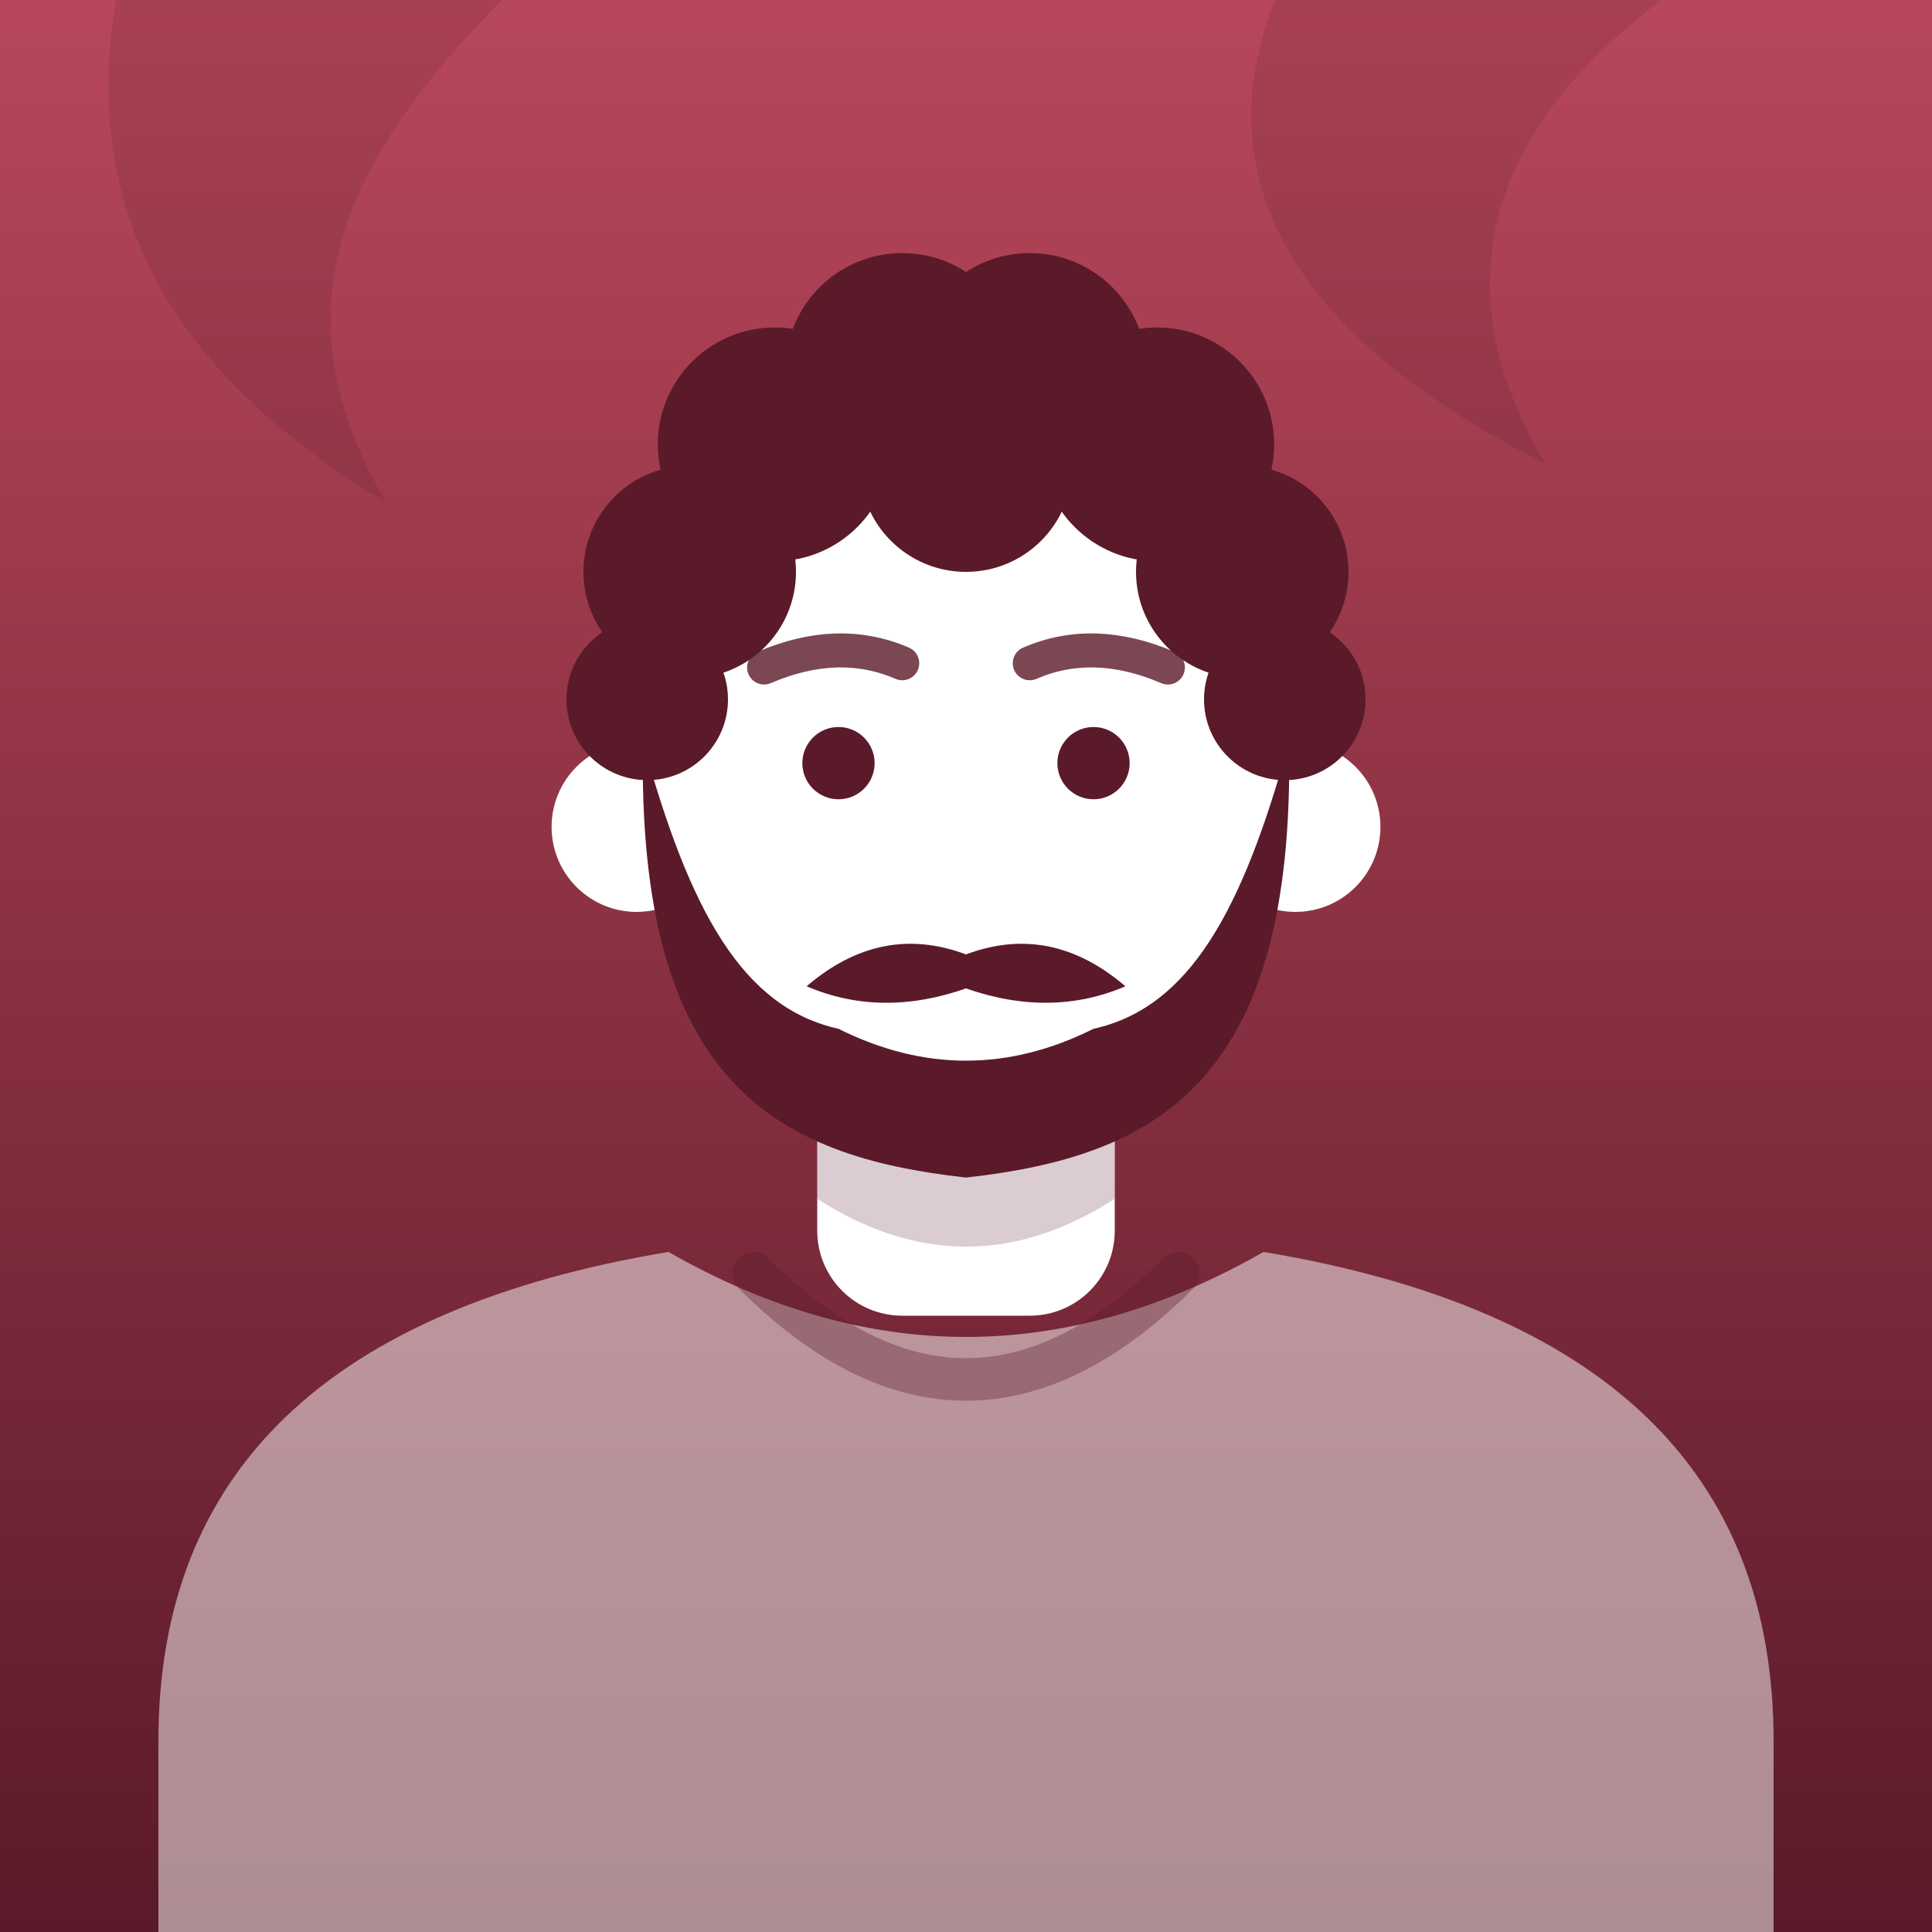
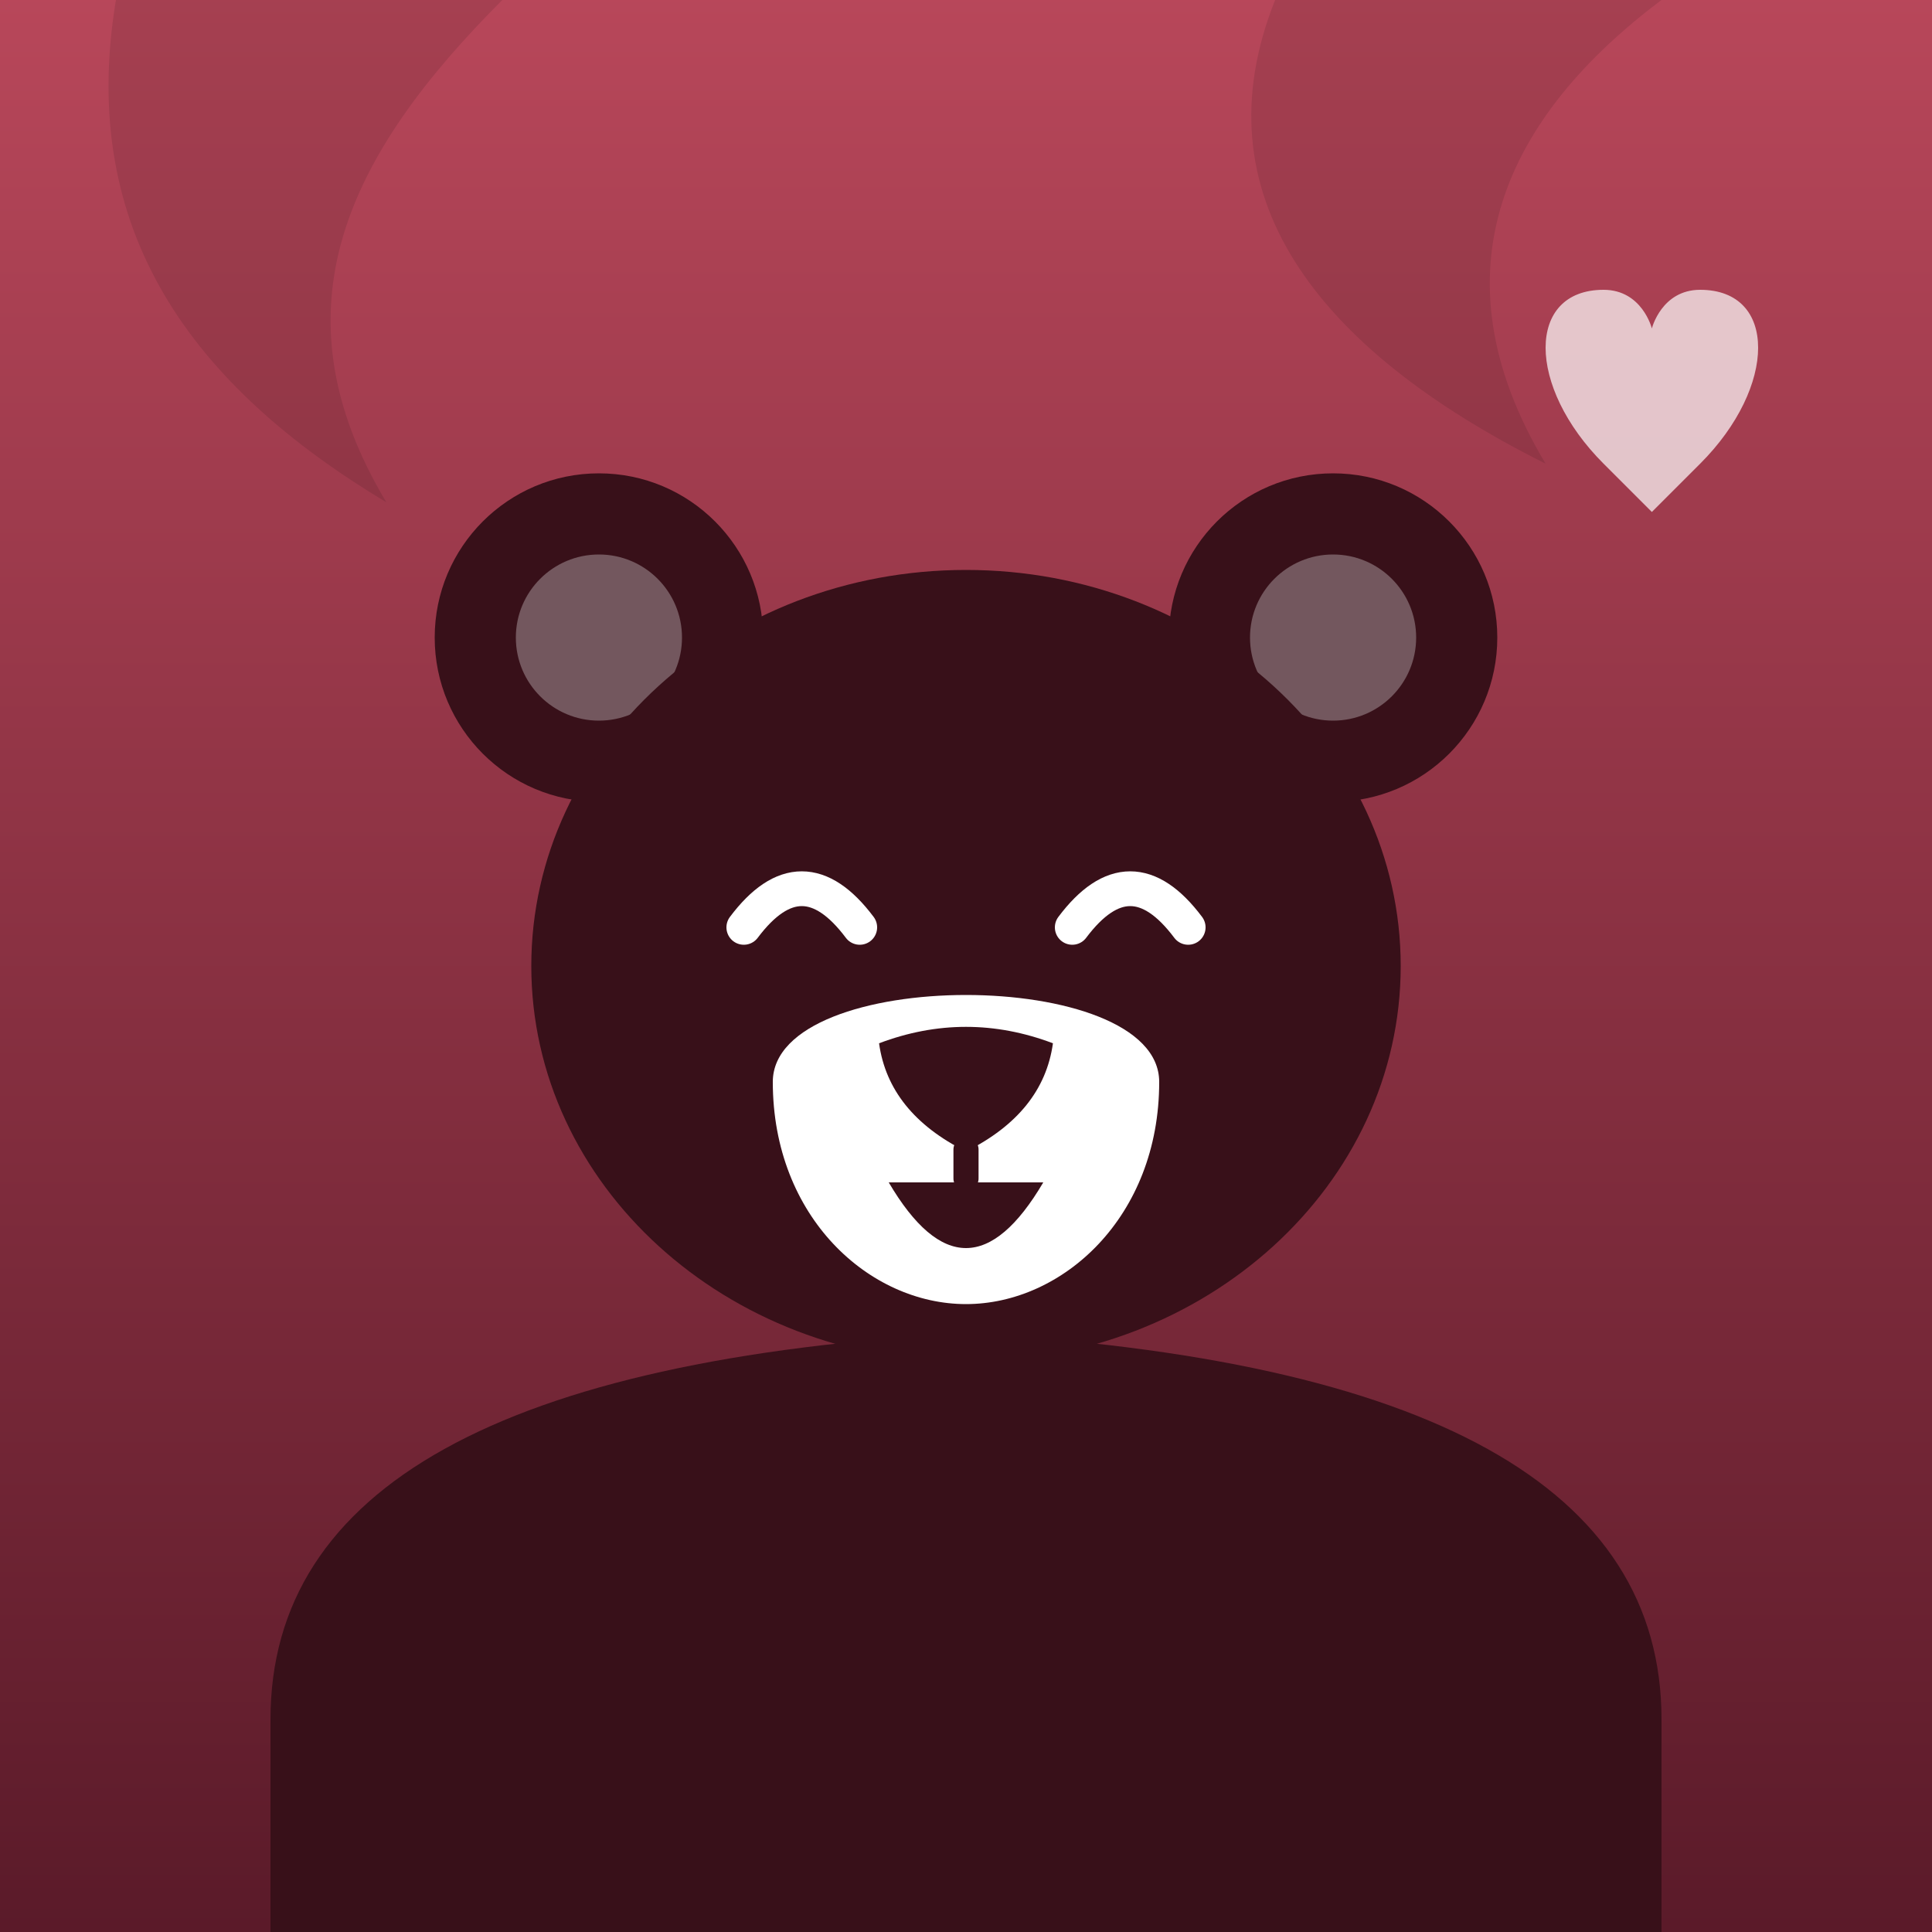
<svg xmlns="http://www.w3.org/2000/svg" width="512" height="512" viewBox="0 0 100 100">
  <defs>
    <linearGradient id="av-vinho-bg" x1="0" y1="0" x2="0" y2="1">
      <stop offset="0" stop-color="#B8475A" />
      <stop offset="1" stop-color="#5A1A29" />
    </linearGradient>
    <clipPath id="av-vinho-card">
      <rect width="100" height="100" />
    </clipPath>
  </defs>
  <g clip-path="url(#av-vinho-card)">
    <rect width="100" height="100" fill="url(#av-vinho-bg)" />
-     <path d="M6 0 C4 12 10 20 20 26 C14 16 18 8 26 0 Z M66 0 C62 10 68 18 80 24 C74 14 78 6 86 0 Z" fill="#000" fill-opacity=".09" />
-     <g transform="translate(50 100) scale(1.1) translate(-50 -100)">
-       <path d="M12 100 V91 Q12 72 36 68 Q50 76 64 68 Q88 72 88 91 V100 Z" fill="#FFFFFF" fill-opacity=".5" />
-       <path d="M40 69 Q50 79 60 69" fill="none" stroke="#5A1A29" stroke-width="2" stroke-opacity=".35" stroke-linecap="round" stroke-linejoin="round" />
-       <rect x="43" y="56" width="14" height="15" rx="4" fill="#FFFFFF" />
-       <path d="M43 60 Q50 67 57 60 V65.5 Q50 70 43 65.5 Z" fill="#5A1A29" fill-opacity=".22" />
-       <circle cx="34.5" cy="48" r="4" fill="#FFFFFF" />
-       <circle cx="65.5" cy="48" r="4" fill="#FFFFFF" />
-       <ellipse cx="50" cy="45" rx="15.5" ry="18" fill="#FFFFFF" />
-       <circle cx="37" cy="36" r="5" fill="#5A1A29" />
-       <circle cx="41" cy="30" r="5.5" fill="#5A1A29" />
-       <circle cx="47" cy="26.5" r="5.5" fill="#5A1A29" />
-       <circle cx="53" cy="26.5" r="5.5" fill="#5A1A29" />
-       <circle cx="59" cy="30" r="5.5" fill="#5A1A29" />
-       <circle cx="63" cy="36" r="5" fill="#5A1A29" />
-       <circle cx="35" cy="42" r="3.8" fill="#5A1A29" />
-       <circle cx="65" cy="42" r="3.8" fill="#5A1A29" />
-       <circle cx="50" cy="31" r="5" fill="#5A1A29" />
-       <circle cx="44" cy="45" r="1.7" fill="#5A1A29" />
-       <circle cx="56" cy="45" r="1.7" fill="#5A1A29" />
-       <path d="M40.5 40.5 Q44 39 47 40.3 M53 40.3 Q56 39 59.5 40.5" fill="none" stroke="#5A1A29" stroke-width="1.6" stroke-opacity=".8" stroke-linecap="round" stroke-linejoin="round" />
-       <path d="M34.8 44 C34.5 60 41 63.5 50 64.5 C59 63.5 65.5 60 65.2 44 C63 52 60.5 56.5 56 57.5 Q50 60.5 44 57.5 C39.5 56.5 37 52 34.8 44 Z" fill="#5A1A29" fill-opacity="1" />
-       <path d="M42.5 55.5 Q46 52.5 50 54 Q54 52.5 57.5 55.5 Q54 57 50 55.6 Q46 57 42.5 55.5 Z" fill="#5A1A29" fill-opacity="1" />
+     <path d="M6 0 C4 12 10 20 20 26 C14 16 18 8 26 0 Z M66 0 C62 10 68 18 80 24 C74 14 78 6 86 0 Z" fill="#000" fill-opacity=".1" />
+     <path d="M14 100 V89 Q14 71 50 69 Q86 71 86 89 V100 Z" fill="#381019" />
+     <g transform="rotate(0 50 62)">
+       <circle cx="31.0" cy="33" r="8.5" fill="#381019" />
+       <circle cx="69.0" cy="33" r="8.5" fill="#381019" />
+       <circle cx="31.0" cy="33" r="4.3" fill="#FFFFFF" fill-opacity=".3" />
+       <circle cx="69.0" cy="33" r="4.3" fill="#FFFFFF" fill-opacity=".3" />
+       <ellipse cx="50" cy="50" rx="22.5" ry="20.5" fill="#381019" />
+       <path d="M38.5 48 Q41.5 44 44.5 48" fill="none" stroke="#FFFFFF" stroke-width="1.8" stroke-linecap="round" stroke-linejoin="round" />
+       <path d="M55.5 48 Q58.5 44 61.5 48" fill="none" stroke="#FFFFFF" stroke-width="1.8" stroke-linecap="round" stroke-linejoin="round" />
+       <path d="M40 56 C40 50 60 50 60 56 C60 63 55 67.5 50 67.5 C45 67.5 40 63 40 56 Z" fill="#FFFFFF" />
+       <path d="M45.5 54 Q50 52.3 54.5 54 Q54 57.6 50 59.6 Q46 57.6 45.5 54 Z" fill="#381019" />
+       <path d="M50 59.5 V61" fill="none" stroke="#381019" stroke-width="1.3" stroke-linecap="round" stroke-linejoin="round" />
+       <path d="M46 61.2 Q50 68 54 61.2 Z" fill="#381019" />
    </g>
+     <path transform="translate(5 -6)" d="M78 30 C74 26 74 21 78 21 C80 21 80.5 23 80.5 23 C80.5 23 81 21 83 21 C87 21 87 26 83 30 L80.5 32.5 Z" fill="#FFFFFF" fill-opacity=".7" />
  </g>
</svg>
